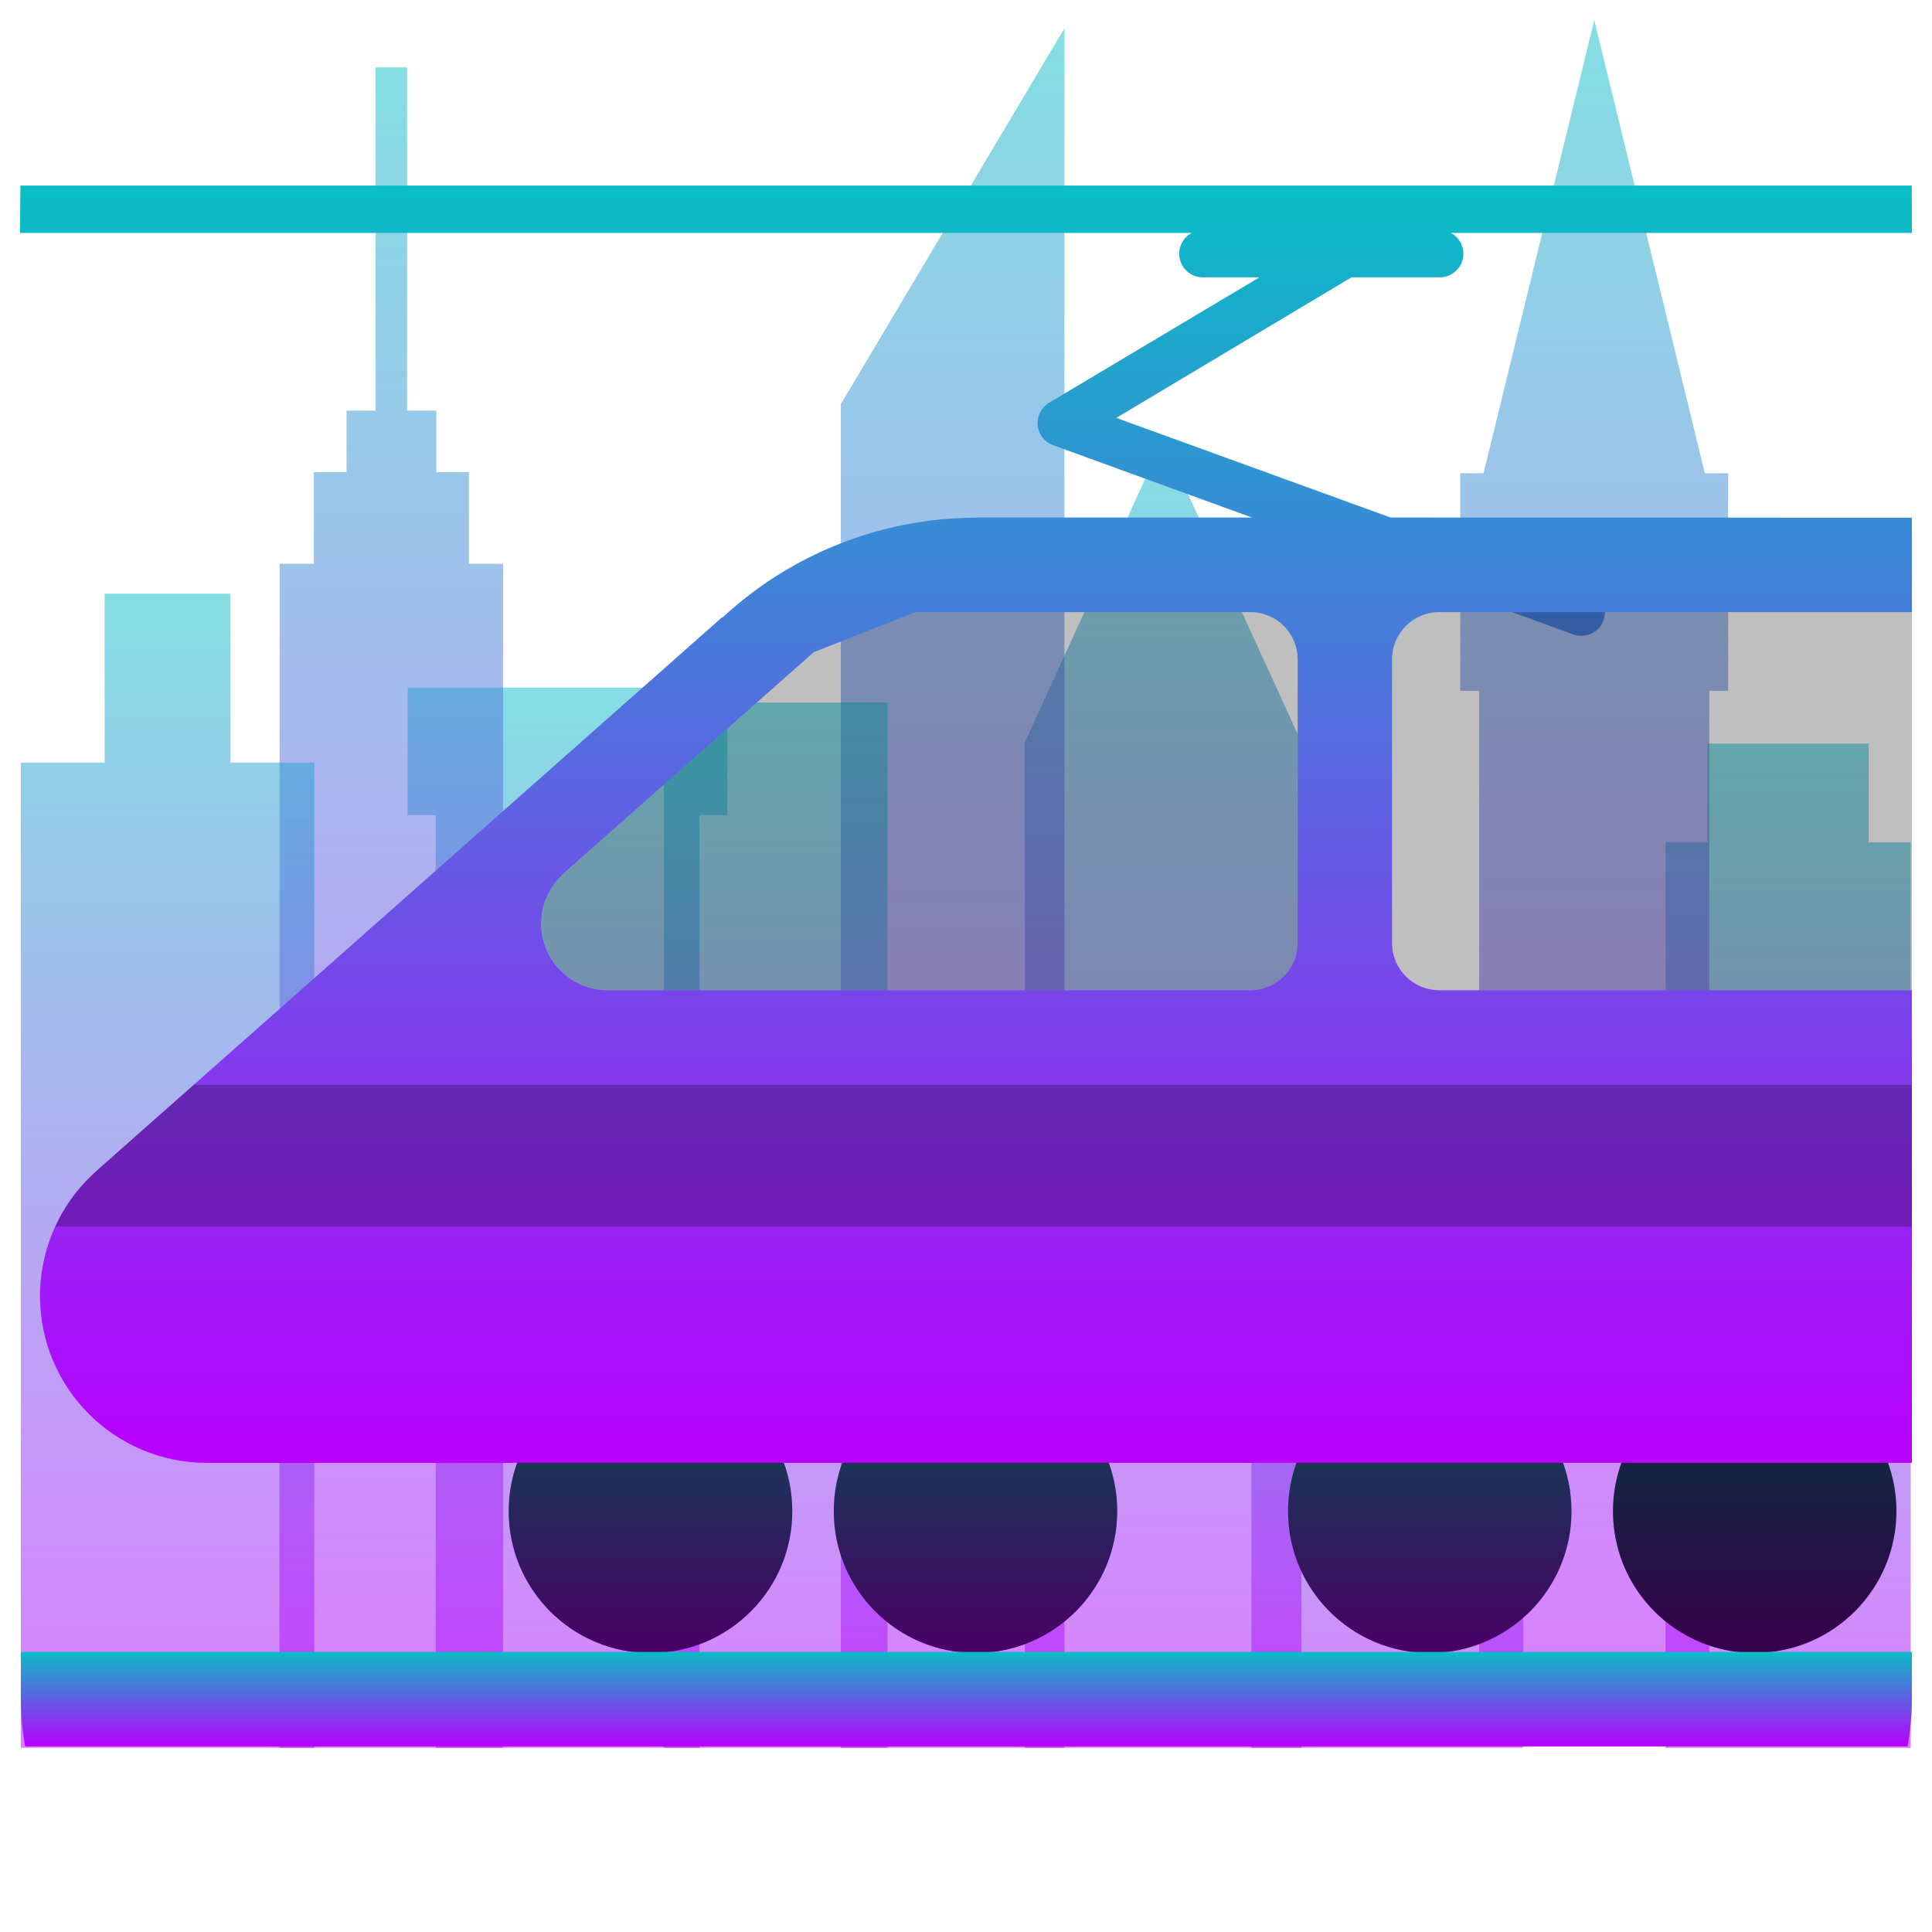
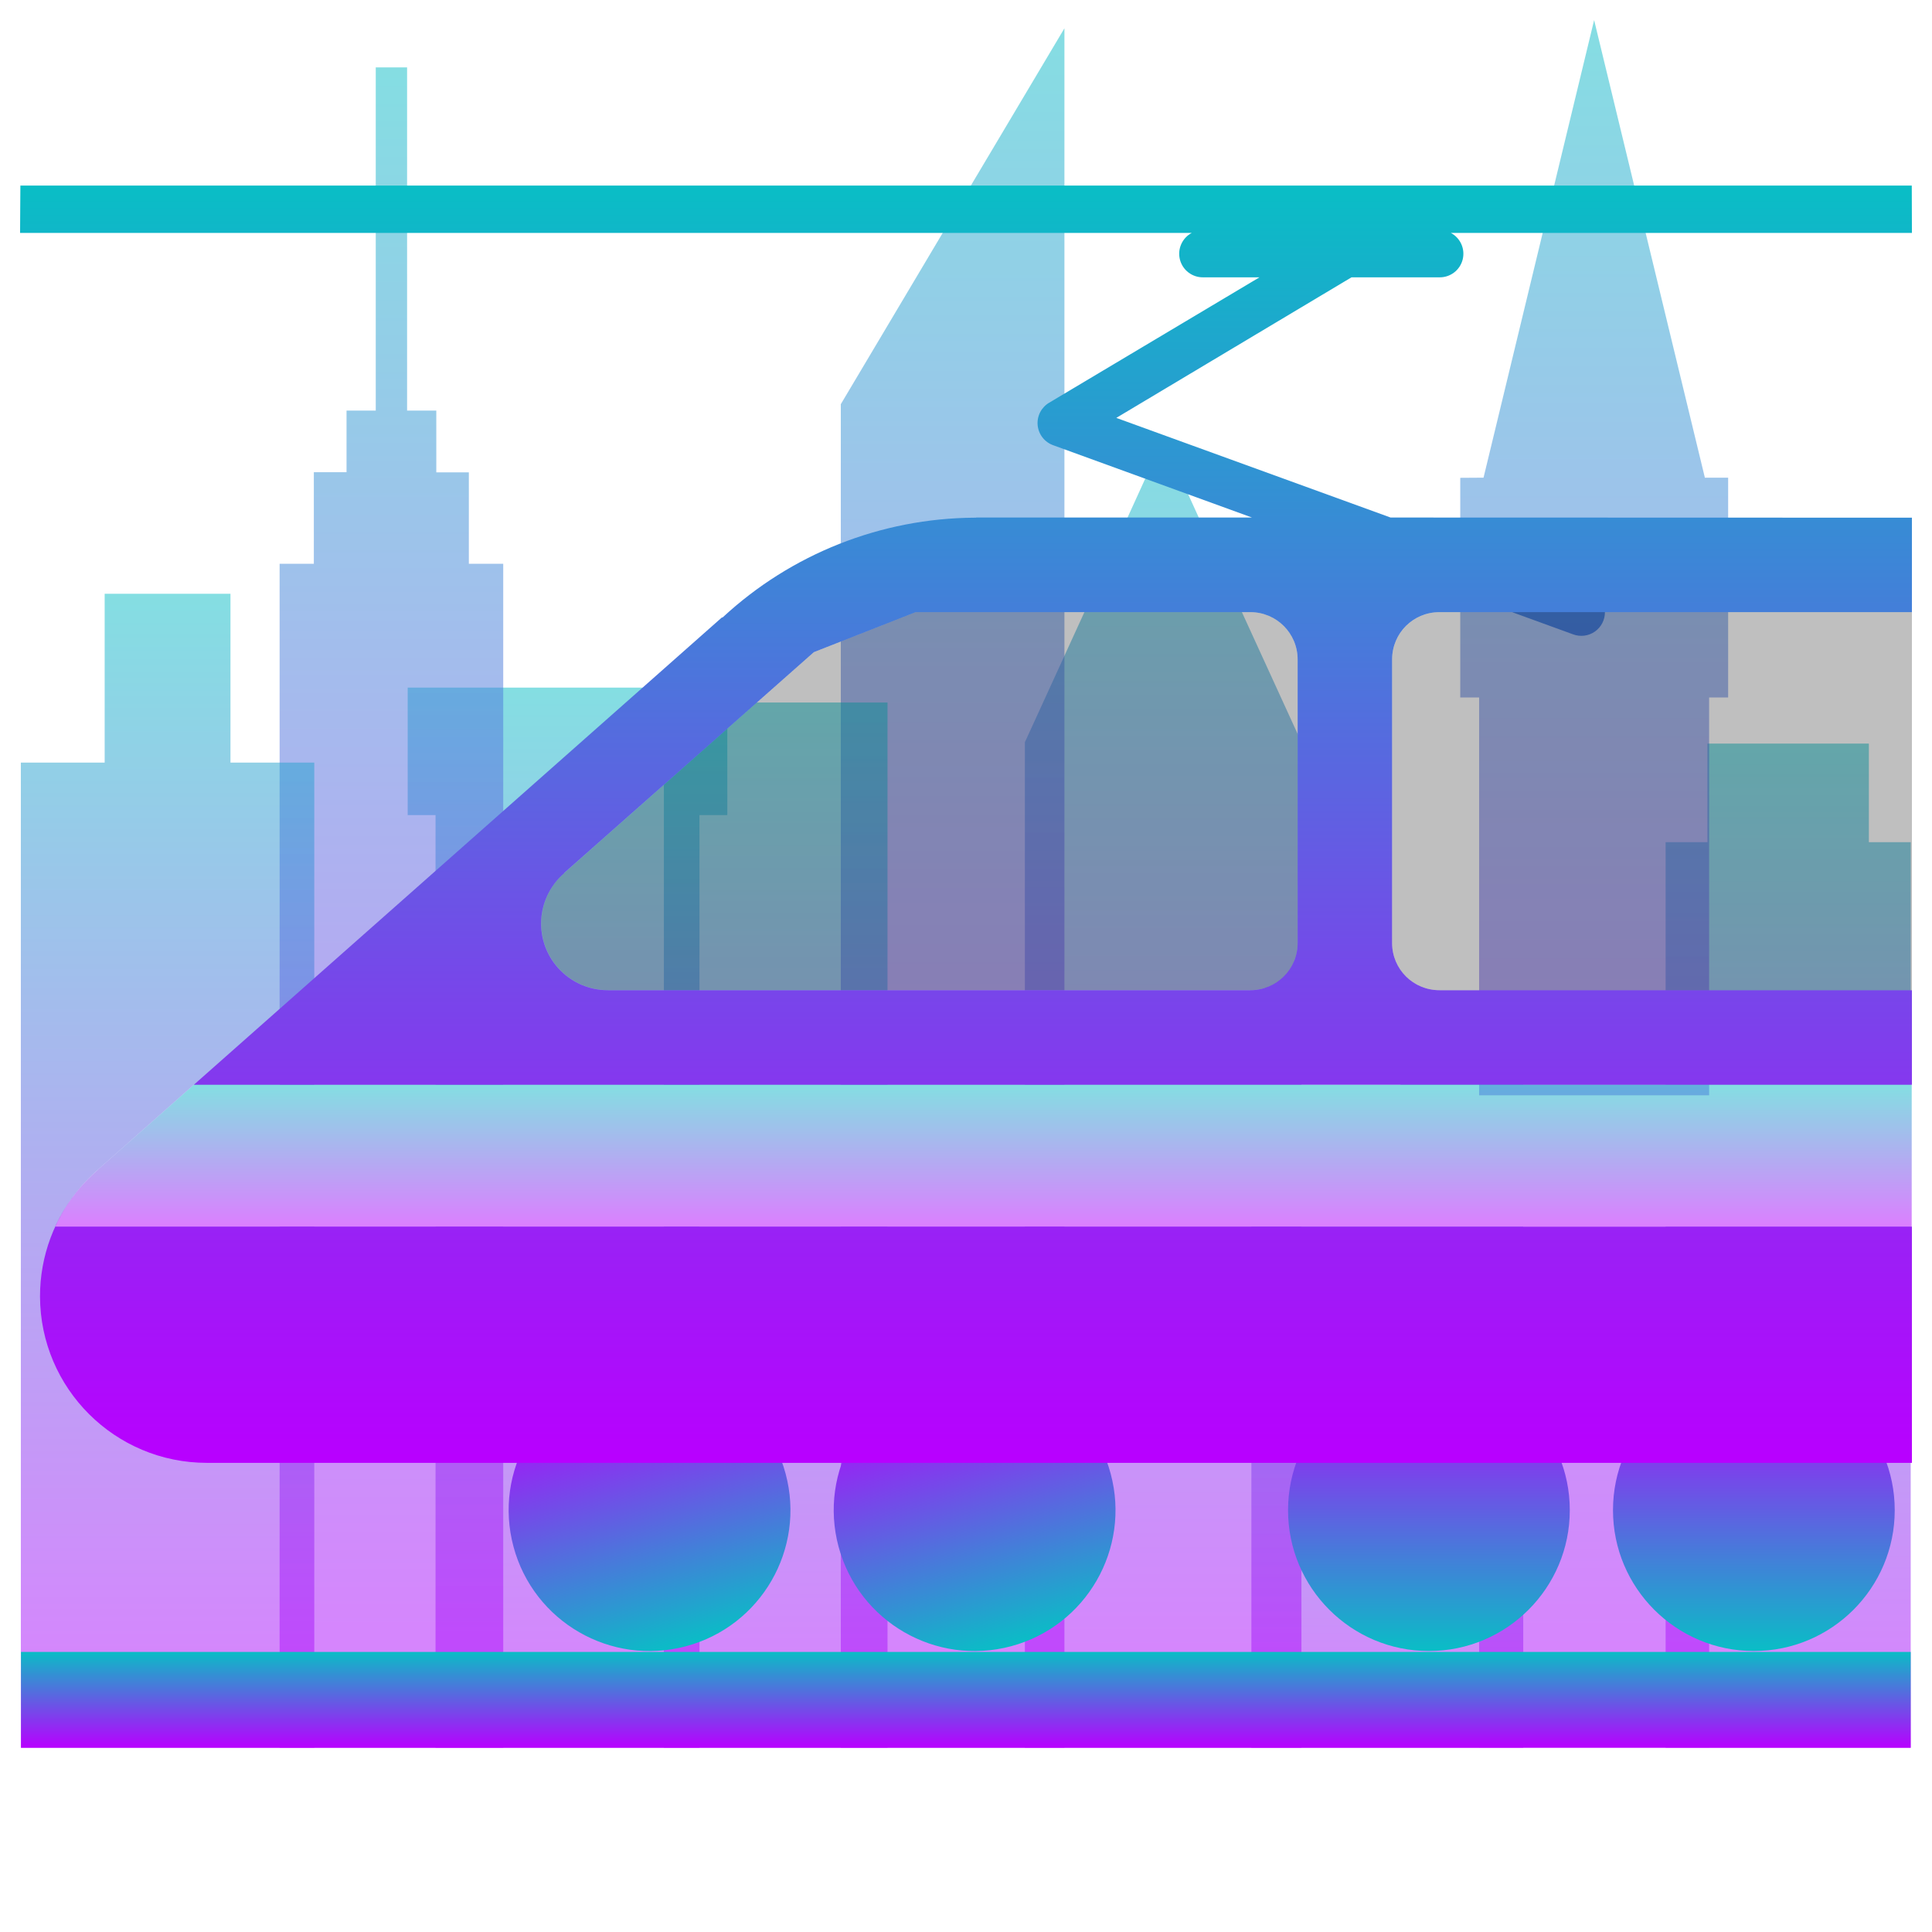
<svg xmlns="http://www.w3.org/2000/svg" width="48" height="48" viewBox="0 0 12.7 12.7" version="1.1" id="svg3220">
  <defs id="defs61">
    <style id="current-color-scheme" type="text/css">
   .ColorScheme-Text { color: #0abdc6; } .ColorScheme-Highlight { color:#5294e2; }
  </style>
    <linearGradient id="arrongin" x1="0%" x2="0%" y1="0%" y2="100%">
      <stop offset="0%" style="stop-color:#dd9b44; stop-opacity:1" id="stop3" />
      <stop offset="100%" style="stop-color:#ad6c16; stop-opacity:1" id="stop5" />
    </linearGradient>
    <linearGradient id="aurora" x1="0%" x2="0%" y1="0%" y2="100%">
      <stop offset="0%" style="stop-color:#09D4DF; stop-opacity:1" id="stop8" />
      <stop offset="100%" style="stop-color:#9269F4; stop-opacity:1" id="stop10" />
    </linearGradient>
    <linearGradient id="cyberneon" x1="0%" x2="0%" y1="0%" y2="100%">
      <stop offset="0" style="stop-color:#0abdc6; stop-opacity:1" id="stop13" />
      <stop offset="1" style="stop-color:#ea00d9; stop-opacity:1" id="stop15" />
    </linearGradient>
    <linearGradient id="fitdance" x1="0%" x2="0%" y1="0%" y2="100%">
      <stop offset="0%" style="stop-color:#1AD6AB; stop-opacity:1" id="stop18" />
      <stop offset="100%" style="stop-color:#329DB6; stop-opacity:1" id="stop20" />
    </linearGradient>
    <linearGradient id="oomox" x1="0%" x2="0%" y1="0%" y2="100%">
      <stop offset="0%" style="stop-color:#0abdc6; stop-opacity:1" id="stop23" />
      <stop offset="100%" style="stop-color:#b800ff; stop-opacity:1" id="stop25" />
    </linearGradient>
    <linearGradient id="rainblue" x1="0%" x2="0%" y1="0%" y2="100%">
      <stop offset="0%" style="stop-color:#00F260; stop-opacity:1" id="stop28" />
      <stop offset="100%" style="stop-color:#0575E6; stop-opacity:1" id="stop30" />
    </linearGradient>
    <linearGradient id="sunrise" x1="0%" x2="0%" y1="0%" y2="100%">
      <stop offset="0%" style="stop-color: #FF8501; stop-opacity:1" id="stop33" />
      <stop offset="100%" style="stop-color: #FFCB01; stop-opacity:1" id="stop35" />
    </linearGradient>
    <linearGradient id="telinkrin" x1="0%" x2="0%" y1="0%" y2="100%">
      <stop offset="0%" style="stop-color: #b2ced6; stop-opacity:1" id="stop38" />
      <stop offset="100%" style="stop-color: #6da5b7; stop-opacity:1" id="stop40" />
    </linearGradient>
    <linearGradient id="60spsycho" x1="0%" x2="0%" y1="0%" y2="100%">
      <stop offset="0%" style="stop-color: #df5940; stop-opacity:1" id="stop43" />
      <stop offset="25%" style="stop-color: #d8d15f; stop-opacity:1" id="stop45" />
      <stop offset="50%" style="stop-color: #e9882a; stop-opacity:1" id="stop47" />
      <stop offset="100%" style="stop-color: #279362; stop-opacity:1" id="stop49" />
    </linearGradient>
    <linearGradient id="90ssummer" x1="0%" x2="0%" y1="0%" y2="100%">
      <stop offset="0%" style="stop-color: #f618c7; stop-opacity:1" id="stop52" />
      <stop offset="20%" style="stop-color: #94ffab; stop-opacity:1" id="stop54" />
      <stop offset="50%" style="stop-color: #fbfd54; stop-opacity:1" id="stop56" />
      <stop offset="100%" style="stop-color: #0f83ae; stop-opacity:1" id="stop58" />
    </linearGradient>
  </defs>
-   <path id="Path111" class="ColorScheme-Text" d="M 10.949,5.536 H 11.224 V 4.888 h 1.06 v 0.649 h 0.276 v 5.953 h -1.612 z" fill-rule="evenodd" style="display:inline;opacity:0.5;fill:url(#oomox);fill-opacity:1;stroke-width:0.045" />
-   <path id="Path112" class="ColorScheme-Text" d="M 9.752,3.111 10.48,0.132 11.207,3.111 h 0.153 v 1.43 H 11.236 V 11.375 H 9.723 V 4.541 H 9.599 V 3.111 Z" fill-rule="evenodd" style="display:inline;opacity:0.5;fill:url(#oomox);fill-opacity:1;stroke-width:0.081" />
-   <path id="Path113" class="ColorScheme-Text" d="M 8.226,7.779 H 9.205 V 7.104 H 10.013 v 4.385 H 8.226 Z" fill-rule="evenodd" style="display:inline;opacity:0.5;fill:url(#oomox);fill-opacity:1;stroke-width:0.045" />
-   <path id="Path114" class="ColorScheme-Text" d="M 6.737,4.879 7.191,3.887 7.646,2.888 8.101,3.887 8.555,4.879 V 11.489 H 6.737 Z" fill-rule="evenodd" style="display:inline;opacity:0.5;fill:url(#oomox);fill-opacity:1;stroke-width:0.045" />
-   <path id="Path115" class="ColorScheme-Text" d="M 5.527,2.657 6.997,0.186 V 11.489 H 5.527 Z" fill-rule="evenodd" style="display:inline;opacity:0.5;fill:url(#oomox);fill-opacity:1;stroke-width:0.045" />
-   <path id="Path116" class="ColorScheme-Text" style="display:inline;opacity:0.5;fill:url(#oomox);fill-opacity:1;stroke-width:0.045" d="M 4.364,4.618 H 5.834 V 11.489 H 4.364 Z" />
-   <path id="Path117" class="ColorScheme-Text" d="M 2.864,4.52 H 4.781 V 5.358 H 4.598 V 11.489 H 2.864 V 5.358 H 2.68 V 4.52 Z" fill-rule="evenodd" style="display:inline;opacity:0.5;fill:url(#oomox);fill-opacity:1;stroke-width:0.056" />
-   <path id="Path118" class="ColorScheme-Text" d="M 1.838,3.706 H 2.063 V 3.104 H 2.278 V 2.699 H 2.469 V 0.443 h 0.207 V 2.699 h 0.192 v 0.405 h 0.214 v 0.602 h 0.225 v 7.783 h -1.47 z" fill-rule="evenodd" style="display:inline;opacity:0.5;fill:url(#oomox);fill-opacity:1;stroke-width:0.045" />
-   <path id="Path119" class="ColorScheme-Text" d="M 0.137,5.013 H 0.688 V 3.903 H 1.515 V 5.013 H 2.066 V 11.489 H 0.137 Z" fill-rule="evenodd" style="display:inline;opacity:0.5;fill:url(#oomox);fill-opacity:1;stroke-width:0.06" />
-   <path d="M 4.276,10.866 A 0.932,0.932 0 0 1 3.344,9.935 0.932,0.932 0 0 1 4.273,9.001 0.932,0.932 0 0 1 5.208,9.929 0.932,0.932 0 0 1 4.283,10.866" id="path3160" class="ColorScheme-Text" style="display:inline;fill:url(#oomox);fill-opacity:1;stroke-width:0.311" />
-   <path d="M 4.276,10.866 A 0.932,0.932 0 0 1 3.344,9.935 0.932,0.932 0 0 1 4.273,9.001 0.932,0.932 0 0 1 5.208,9.929 0.932,0.932 0 0 1 4.283,10.866" id="path3160-1" style="display:inline;fill:000000;fill-opacity:0.6;stroke-width:0.311" />
-   <path d="M 6.413,10.866 A 0.932,0.932 0 0 1 5.481,9.935 0.932,0.932 0 0 1 6.409,9.001 0.932,0.932 0 0 1 7.344,9.929 0.932,0.932 0 0 1 6.419,10.866" id="path3161" class="ColorScheme-Text" style="display:inline;fill:url(#oomox);fill-opacity:1;stroke-width:0.311" />
-   <path d="M 6.413,10.866 A 0.932,0.932 0 0 1 5.481,9.935 0.932,0.932 0 0 1 6.409,9.001 0.932,0.932 0 0 1 7.344,9.929 0.932,0.932 0 0 1 6.419,10.866" id="path3161-1" style="display:inline;fill:000000;fill-opacity:0.6;stroke-width:0.311" />
-   <path d="M 9.398,10.866 A 0.932,0.932 0 0 1 8.467,9.935 0.932,0.932 0 0 1 9.395,9.001 0.932,0.932 0 0 1 10.33,9.929 0.932,0.932 0 0 1 9.405,10.866" id="path3162" class="ColorScheme-Text" style="display:inline;fill:url(#oomox);fill-opacity:1;stroke-width:0.311" />
-   <path d="M 9.398,10.866 A 0.932,0.932 0 0 1 8.467,9.935 0.932,0.932 0 0 1 9.395,9.001 0.932,0.932 0 0 1 10.33,9.929 0.932,0.932 0 0 1 9.405,10.866" id="path3162-1" style="display:inline;fill:000000;fill-opacity:0.6;stroke-width:0.311" />
-   <path d="m 11.535,10.866 a 0.932,0.932 0 0 1 -0.932,-0.931 0.932,0.932 0 0 1 0.928,-0.934 0.932,0.932 0 0 1 0.935,0.927 0.932,0.932 0 0 1 -0.925,0.937" id="path3163" class="ColorScheme-Text" style="display:inline;fill:url(#oomox);fill-opacity:1;stroke-width:0.311" />
-   <path d="m 11.535,10.866 a 0.932,0.932 0 0 1 -0.932,-0.931 0.932,0.932 0 0 1 0.928,-0.934 0.932,0.932 0 0 1 0.935,0.927 0.932,0.932 0 0 1 -0.925,0.937" id="path3163-1" style="display:inline;fill:000000;fill-opacity:0.7;stroke-width:0.311" />
-   <path id="path3168" class="ColorScheme-Text" style="display:inline;fill:url(#oomox);fill-opacity:1;stroke-width:0.311" d="M 0.134 1.22 C 0.134 1.288 0.132 1.424 0.132 1.531 L 7.834 1.531 A 0.155 0.155 0 0 0 7.909 1.823 L 8.279 1.823 L 6.897 2.647 A 0.155 0.155 0 0 0 6.924 2.927 L 8.23 3.402 L 6.418 3.402 L 6.416 3.403 A 2.458 2.459 0 0 0 6.405 3.403 A 2.458 2.459 0 0 0 4.751 4.058 L 4.744 4.06 L 0.643 7.689 L 0.644 7.689 A 1.097 1.097 0 0 0 0.263 8.523 A 1.097 1.097 0 0 0 1.36 9.616 L 12.568 9.616 L 12.568 6.509 L 9.462 6.509 C 9.29 6.509 9.151 6.371 9.151 6.199 L 9.151 4.335 C 9.151 4.162 9.29 4.024 9.462 4.024 L 9.94 4.024 L 10.341 4.17 A 0.155 0.155 0 0 0 10.55 4.024 L 12.568 4.024 L 12.568 3.403 L 9.141 3.402 L 7.338 2.747 L 8.884 1.823 L 9.462 1.823 A 0.155 0.155 0 0 0 9.537 1.531 L 12.568 1.531 C 12.568 1.407 12.567 1.298 12.567 1.22 L 4.691 1.22 L 0.134 1.22 z M 6.019 4.024 L 6.329 4.024 L 8.219 4.024 C 8.391 4.024 8.53 4.163 8.53 4.335 L 8.53 6.199 C 8.53 6.371 8.391 6.509 8.219 6.509 L 7.909 6.509 L 3.997 6.509 L 3.996 6.509 C 3.754 6.509 3.558 6.314 3.557 6.072 C 3.557 5.944 3.613 5.822 3.71 5.739 L 3.709 5.738 L 5.35 4.287 L 6.019 4.024 z " />
-   <path d="m 1.274,7.131 -0.631,0.558 6.0598e-4,6.218e-4 A 1.097,1.097 0 0 0 0.364,8.063 c 4.087,-6.2e-6 8.166,-5.9e-6 12.203,0 V 7.131 c -3.752,-2.7e-6 -7.476,-3.1e-6 -11.294,0 z" stroke-width="0.082" id="path3178" style="display:inline;opacity:0.5;fill-opacity:0.5;fill:#000000" />
-   <path id="path3180" d="m 6.019,4.024 -0.669,0.263 -1.64,1.451 6.068e-4,6.09e-4 c -0.097,0.083 -0.153,0.205 -0.153,0.333 8.907e-4,0.242 0.197,0.437 0.439,0.437 h 6.078e-4 3.912 0.311 C 8.392,6.509 8.53,6.371 8.53,6.199 V 4.335 c 0,-0.172 -0.139,-0.311 -0.311,-0.311 H 6.329 c -0.138,0 -0.22,0 -0.311,0 z" style="display:inline;opacity:0.5;fill-opacity:0.5;fill:#000000" />
-   <path d="m 9.462,4.024 c -0.172,0 -0.311,0.139 -0.311,0.311 v 1.864 c 0,0.172 0.139,0.31 0.311,0.31 h 3.106 v -2.485 z" stroke-width="0.082" id="path3194" style="display:inline;opacity:0.5;fill-opacity:0.5;fill:#000000" />
-   <path d="m 0.137,10.859 v 0.309 c 0,0.107 0.011,0.21 0.028,0.312 H 12.54 c 0.017,-0.102 0.028,-0.206 0.028,-0.312 v -0.309 z" id="path3212" class="ColorScheme-Text" style="display:inline;fill:url(#oomox);fill-opacity:1;stroke-width:0.311" />
+   <path id="Path111" style="display:inline;opacity:0.5;fill:url(#oomox);fill-opacity:1;stroke-width:0.045" class="ColorScheme-Text" d="M 11.224 4.888 L 11.224 5.536 L 10.949 5.536 L 10.949 7.131 L 12.56 7.131 L 12.56 5.536 L 12.285 5.536 L 12.285 4.888 L 11.224 4.888 z M 10.949 8.063 L 10.949 11.489 L 12.56 11.489 L 12.56 8.063 L 10.949 8.063 z " />
+   <path id="Path112" style="display:inline;opacity:0.5;fill:url(#oomox);fill-opacity:1;stroke-width:0.081" class="ColorScheme-Text" d="M 10.479,0.132 9.752,3.14 9.599,3.141 V 4.585 H 9.723 V 7.2 H 11.235 V 4.585 h 0.125 V 3.14 H 11.207 Z M 9.723,8.142 v 3.345 H 11.235 V 8.142 Z" />
+   <path id="Path113" style="display:inline;opacity:0.5;fill:url(#oomox);fill-opacity:1;stroke-width:0.045" class="ColorScheme-Text" d="M 9.206 7.103 L 9.206 7.131 L 10.013 7.131 L 10.013 7.103 L 9.206 7.103 z M 8.226 8.063 L 8.226 11.489 L 10.013 11.489 L 10.013 8.063 L 8.226 8.063 z " />
+   <path id="Path114" style="display:inline;opacity:0.5;fill:url(#oomox);fill-opacity:1;stroke-width:0.045" class="ColorScheme-Text" d="M 7.646 2.888 L 7.191 3.887 L 6.737 4.879 L 6.737 7.131 L 8.555 7.131 L 8.555 4.879 L 8.101 3.887 L 7.646 2.888 z M 6.737 8.063 L 6.737 11.489 L 8.555 11.489 L 8.555 8.063 L 6.737 8.063 z " />
+   <path id="Path115" style="display:inline;opacity:0.5;fill:url(#oomox);fill-opacity:1;stroke-width:0.045" class="ColorScheme-Text" d="M 6.997 0.186 L 5.527 2.657 L 5.527 7.131 L 6.997 7.131 L 6.997 0.186 z M 5.527 8.063 L 5.527 11.489 L 6.997 11.489 L 6.997 8.063 L 5.527 8.063 z " />
+   <path id="Path116" style="display:inline;opacity:0.5;fill:url(#oomox);fill-opacity:1;stroke-width:0.045" class="ColorScheme-Text" d="M 4.364 4.618 L 4.364 7.131 L 5.834 7.131 L 5.834 4.618 L 4.364 4.618 z M 4.364 8.063 L 4.364 11.489 L 5.834 11.489 L 5.834 8.063 L 4.364 8.063 z " />
+   <path id="Path117" style="display:inline;opacity:0.5;fill:url(#oomox);fill-opacity:1;stroke-width:0.056" class="ColorScheme-Text" d="M 2.68 4.52 L 2.68 5.358 L 2.863 5.358 L 2.863 7.131 L 4.598 7.131 L 4.598 5.358 L 4.781 5.358 L 4.781 4.52 L 2.863 4.52 L 2.68 4.52 z M 2.863 8.063 L 2.863 11.489 L 4.598 11.489 L 4.598 8.063 L 2.863 8.063 z " />
+   <path id="Path118" style="display:inline;opacity:0.5;fill:url(#oomox);fill-opacity:1;stroke-width:0.045" class="ColorScheme-Text" d="M 2.47 0.443 L 2.47 2.699 L 2.278 2.699 L 2.278 3.104 L 2.063 3.104 L 2.063 3.706 L 1.838 3.706 L 1.838 7.131 L 3.308 7.131 L 3.308 3.706 L 3.082 3.706 L 3.082 3.105 L 2.868 3.105 L 2.868 2.699 L 2.676 2.699 L 2.676 0.443 L 2.47 0.443 z M 1.838 8.063 L 1.838 11.489 L 3.308 11.489 L 3.308 8.063 L 1.838 8.063 z " />
+   <path id="Path119" style="display:inline;opacity:0.5;fill:url(#oomox);fill-opacity:1;stroke-width:0.06" class="ColorScheme-Text" d="M 0.688 3.903 L 0.688 5.013 L 0.137 5.013 L 0.137 11.489 L 2.066 11.489 L 2.066 8.063 L 0.364 8.063 A 1.097 1.097 0 0 1 0.644 7.689 L 0.643 7.689 L 1.274 7.131 L 2.066 7.131 L 2.066 5.013 L 1.515 5.013 L 1.515 3.903 L 0.688 3.903 z " />
+   <circle style="opacity:1;fill:url(#oomox);fill-opacity:1;stroke:none;stroke-width:0.478;-inkscape-stroke:none;paint-order:markers fill stroke;stop-color:#000000" id="path6133" class="ColorScheme-Text" cx="-11.529" cy="-9.927" r="0.926" transform="scale(-1)" />
+   <circle style="fill:url(#oomox);fill-opacity:1;stroke:none;stroke-width:0.478;-inkscape-stroke:none;paint-order:markers fill stroke;stop-color:#000000" id="path6133-6" class="ColorScheme-Text" cx="-9.393" cy="-9.927" r="0.926" transform="scale(-1)" />
+   <circle style="fill:url(#oomox);fill-opacity:1;stroke:none;stroke-width:0.478;-inkscape-stroke:none;paint-order:markers fill stroke;stop-color:#000000" id="path6133-6-1" class="ColorScheme-Text" cx="-3.619" cy="-11.247" r="0.926" transform="rotate(165)" />
+   <circle style="fill:url(#oomox);fill-opacity:1;stroke:none;stroke-width:0.478;-inkscape-stroke:none;paint-order:markers fill stroke;stop-color:#000000" id="path6133-6-1-9" class="ColorScheme-Text" cx="-1.555" cy="-10.694" r="0.926" transform="rotate(165)" />
+   <path id="path3168" style="display:inline;fill:url(#oomox);fill-opacity:1;stroke-width:0.311" class="ColorScheme-Text" d="M 0.134 1.22 C 0.134 1.288 0.132 1.424 0.132 1.531 L 7.834 1.531 A 0.155 0.155 0 0 0 7.909 1.823 L 8.279 1.823 L 6.897 2.647 A 0.155 0.155 0 0 0 6.924 2.927 L 8.23 3.402 L 6.418 3.402 L 6.416 3.403 A 2.458 2.459 0 0 0 6.405 3.403 A 2.458 2.459 0 0 0 4.751 4.058 L 4.744 4.06 L 1.274 7.131 C 5.092 7.131 8.816 7.131 12.568 7.131 L 12.568 6.509 L 9.462 6.509 C 9.29 6.509 9.151 6.371 9.151 6.199 L 9.151 4.335 C 9.151 4.162 9.29 4.024 9.462 4.024 L 9.94 4.024 L 10.341 4.17 A 0.155 0.155 0 0 0 10.55 4.024 L 12.568 4.024 L 12.568 3.403 L 9.141 3.402 L 7.338 2.747 L 8.884 1.823 L 9.462 1.823 A 0.155 0.155 0 0 0 9.537 1.531 L 12.568 1.531 C 12.568 1.407 12.567 1.298 12.567 1.22 L 4.691 1.22 L 0.134 1.22 z M 6.019 4.024 L 6.329 4.024 L 8.219 4.024 C 8.391 4.024 8.53 4.163 8.53 4.335 L 8.53 6.199 C 8.53 6.371 8.391 6.509 8.219 6.509 L 7.909 6.509 L 3.997 6.509 L 3.996 6.509 C 3.754 6.509 3.558 6.314 3.557 6.072 C 3.557 5.944 3.613 5.822 3.71 5.739 L 3.709 5.738 L 5.35 4.287 L 6.019 4.024 z M 0.533 7.8 A 1.097 1.097 0 0 0 0.263 8.523 A 1.097 1.097 0 0 0 1.36 9.616 L 12.568 9.616 L 12.568 8.063 C 8.531 8.063 4.451 8.063 0.364 8.063 A 1.097 1.097 0 0 1 0.533 7.8 z " />
+   <path d="m 1.274,7.131 -0.631,0.558 6.049e-4,6.218e-4 a 1.097,1.097 0 0 0 -0.28,0.373 c 4.087,-6.2e-6 8.166,-5.9e-6 12.203,0 V 7.131 c -3.752,-2.7e-6 -7.476,-3.1e-6 -11.294,0 z" stroke-width="0.082" id="path3178-6-7-1" class="ColorScheme-Text" style="display:inline;opacity:0.5;fill:url(#oomox);fill-opacity:1.0" />
+   <path id="path3180" d="m 6.019,4.024 -0.669,0.263 -1.64,1.451 6.068e-4,6.09e-4 c -0.097,0.083 -0.153,0.205 -0.153,0.333 8.907e-4,0.242 0.197,0.437 0.439,0.437 h 6.078e-4 3.912 0.311 C 8.392,6.509 8.53,6.371 8.53,6.199 V 4.335 c 0,-0.172 -0.139,-0.311 -0.311,-0.311 H 6.329 c -0.138,0 -0.22,0 -0.311,0 z" style="display:inline;opacity:0.5;fill:#000000;fill-opacity:0.5" />
+   <path d="m 9.462,4.024 c -0.172,0 -0.311,0.139 -0.311,0.311 v 1.864 c 0,0.172 0.139,0.31 0.311,0.31 h 3.106 v -2.485 z" stroke-width="0.082" id="path3194" style="display:inline;opacity:0.5;fill:#000000;fill-opacity:0.5" />
+   <rect style="display:inline;fill:url(#oomox);fill-opacity:1.0;stroke-width:0.409;-inkscape-stroke:none;paint-order:markers fill stroke;stop-color:#000000;opacity:1" id="rect416" class="ColorScheme-Text" width="12.422" height="0.63" x="0.138" y="10.859" rx="0" />
</svg>
